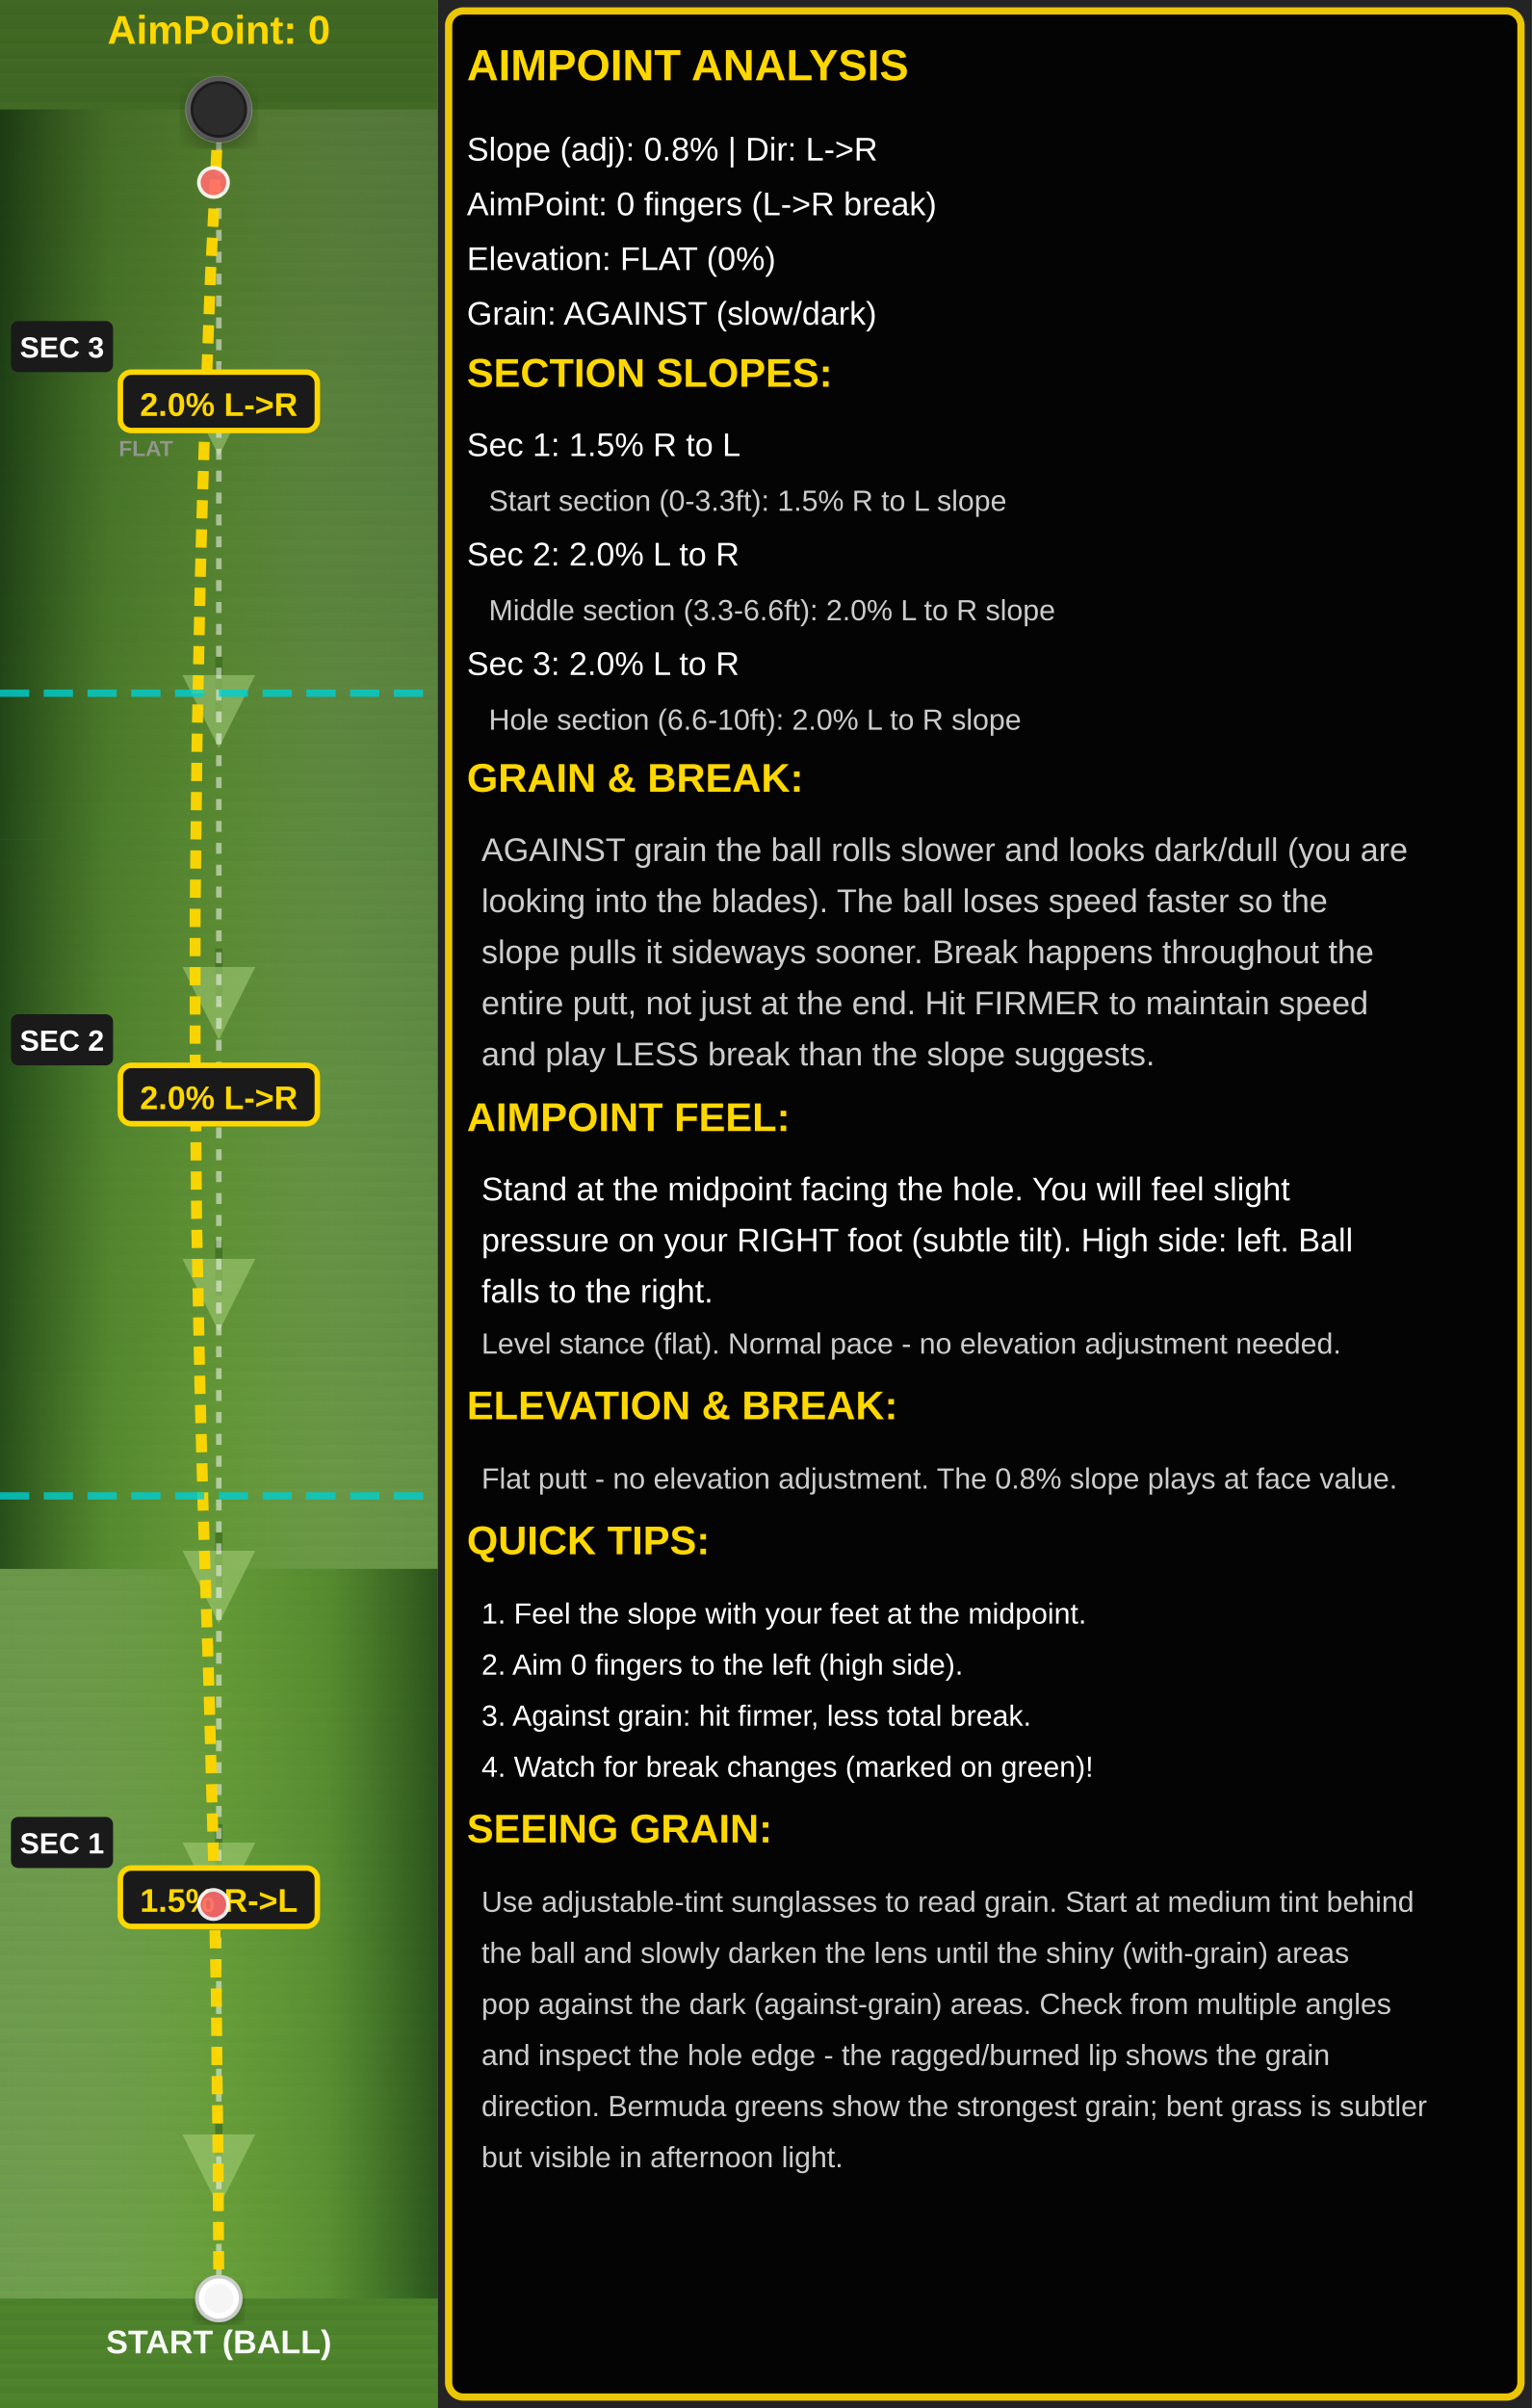
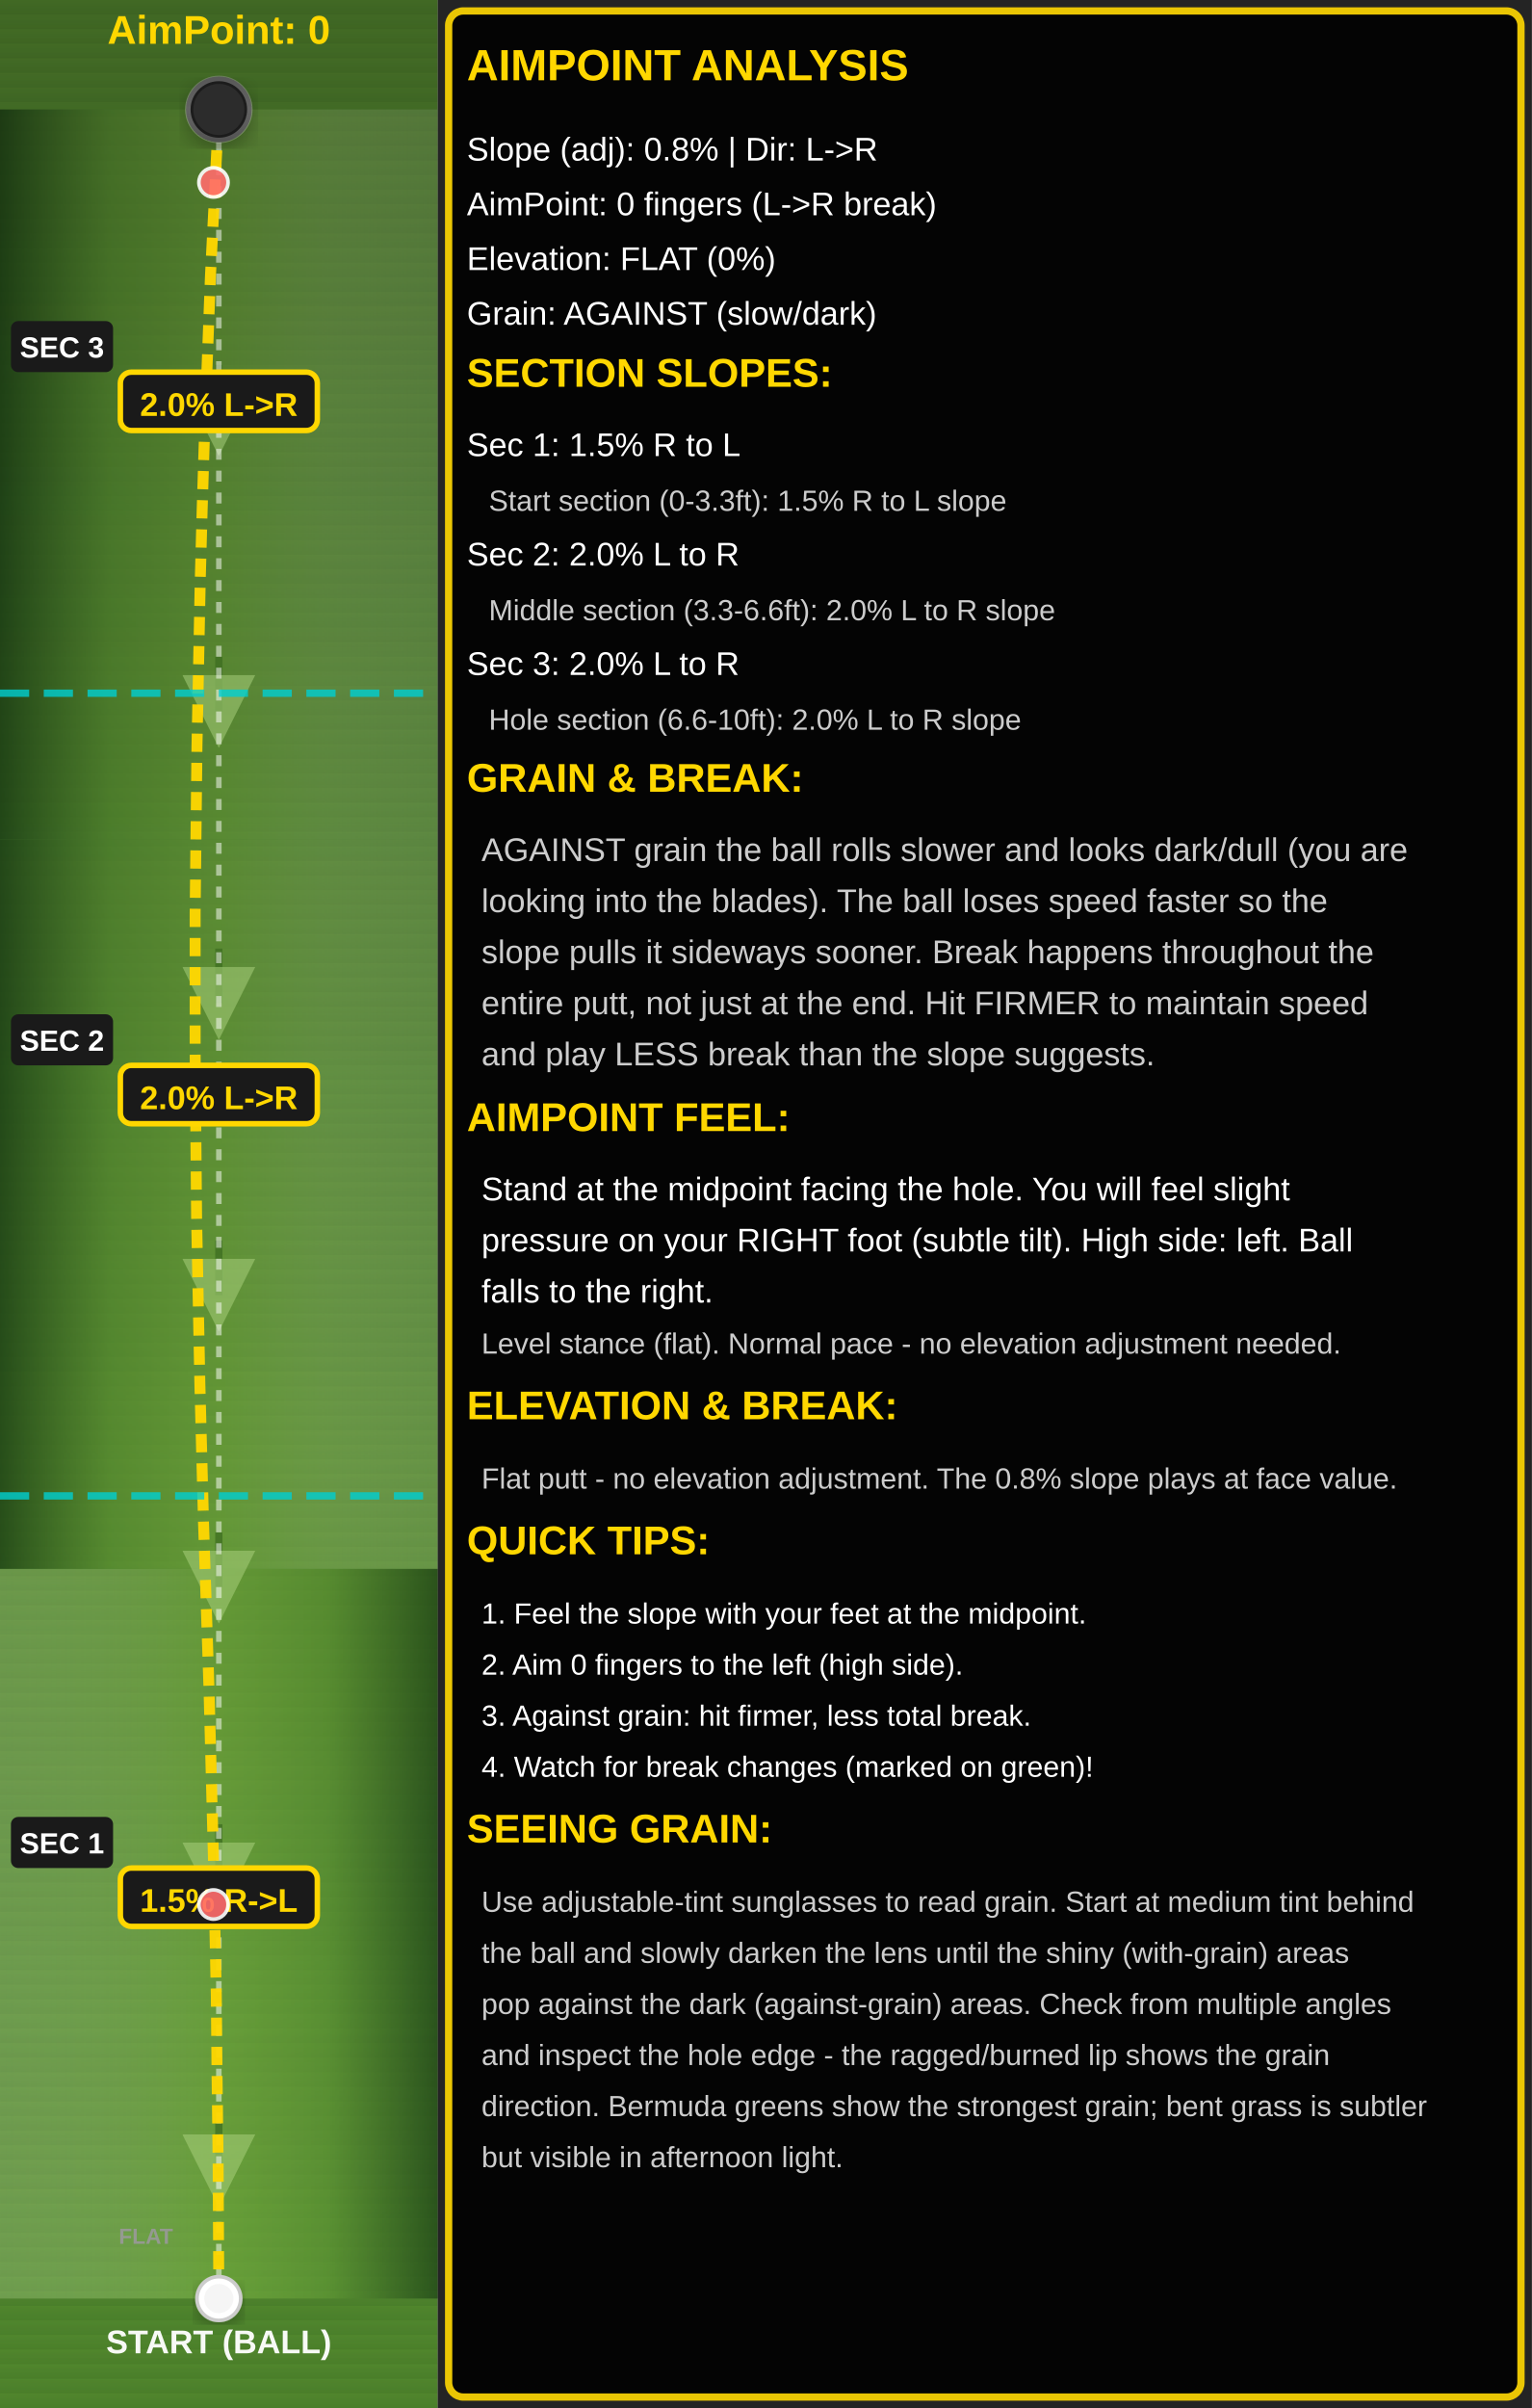
<svg xmlns="http://www.w3.org/2000/svg" width="420" height="660">
  <defs>
    <linearGradient id="baseGreen" x1="0%" y1="0%" x2="0%" y2="100%">
      <stop offset="0%" style="stop-color:#689F38;stop-opacity:1" />
      <stop offset="50%" style="stop-color:#558B2F;stop-opacity:1" />
      <stop offset="100%" style="stop-color:#4A7C27;stop-opacity:1" />
    </linearGradient>
    <linearGradient id="grainGradient" x1="0%" y1="0%" x2="0%" y2="100%">
      <stop offset="0%" style="stop-color:#0D1F0A;stop-opacity:0.7" />
      <stop offset="30%" style="stop-color:#1B3D14;stop-opacity:0.6" />
      <stop offset="60%" style="stop-color:#2E5A1F;stop-opacity:0.45" />
      <stop offset="100%" style="stop-color:#3E7B2F;stop-opacity:0.3" />
    </linearGradient>
    <linearGradient id="elevationGradient" x1="0%" y1="0%" x2="0%" y2="100%">
      <stop offset="0%" style="stop-color:#689F38;stop-opacity:0.15" />
      <stop offset="100%" style="stop-color:#689F38;stop-opacity:0.15" />
    </linearGradient>
    <linearGradient id="breakGradientSec1" x1="0%" y1="0%" x2="100%" y2="0%">
      <stop offset="0%" style="stop-color:#C5E1A5;stop-opacity:0.358" />
      <stop offset="25%" style="stop-color:#AED581;stop-opacity:0.444" />
      <stop offset="50%" style="stop-color:#8BC34A;stop-opacity:0.574" />
      <stop offset="75%" style="stop-color:#689F38;stop-opacity:0.682" />
      <stop offset="100%" style="stop-color:#1B3D14;stop-opacity:0.79" />
    </linearGradient>
    <linearGradient id="breakGradientSec2" x1="0%" y1="0%" x2="100%" y2="0%">
      <stop offset="0%" style="stop-color:#1B3D14;stop-opacity:0.86" />
      <stop offset="25%" style="stop-color:#689F38;stop-opacity:0.721" />
      <stop offset="50%" style="stop-color:#8BC34A;stop-opacity:0.583" />
      <stop offset="75%" style="stop-color:#AED581;stop-opacity:0.444" />
      <stop offset="100%" style="stop-color:#C5E1A5;stop-opacity:0.305" />
    </linearGradient>
    <linearGradient id="breakGradientSec3" x1="0%" y1="0%" x2="100%" y2="0%">
      <stop offset="0%" style="stop-color:#1B3D14;stop-opacity:0.86" />
      <stop offset="25%" style="stop-color:#689F38;stop-opacity:0.721" />
      <stop offset="50%" style="stop-color:#8BC34A;stop-opacity:0.583" />
      <stop offset="75%" style="stop-color:#AED581;stop-opacity:0.444" />
      <stop offset="100%" style="stop-color:#C5E1A5;stop-opacity:0.305" />
    </linearGradient>
    <linearGradient id="holeGrainGradient" x1="50%" y1="0%" x2="50%" y2="100%">
      <stop offset="0%" style="stop-color:#999999;stop-opacity:0.6" />
      <stop offset="50%" style="stop-color:#CCCCCC;stop-opacity:0.5" />
      <stop offset="100%" style="stop-color:#FFFFFF;stop-opacity:0.3" />
    </linearGradient>
    <filter id="shadow">
      <feDropShadow dx="0" dy="2" stdDeviation="3" flood-opacity="0.3" />
    </filter>
    <marker id="arrowhead-grain" markerWidth="10" markerHeight="10" refX="5" refY="5" orient="auto">
      <polygon points="0,0 10,5 0,10" fill="#AED581" opacity="0.7" />
    </marker>
    <marker id="arrowhead-elev-up" markerWidth="8" markerHeight="8" refX="4" refY="8" orient="0">
      <polygon points="4,0 8,8 0,8" fill="#FFA726" opacity="0.85" />
    </marker>
    <marker id="arrowhead-elev-down" markerWidth="8" markerHeight="8" refX="4" refY="0" orient="0">
      <polygon points="0,0 8,0 4,8" fill="#4FC3F7" opacity="0.85" />
    </marker>
    <pattern id="grassTexture" x="0" y="0" width="4" height="4" patternUnits="userSpaceOnUse">
      <rect width="4" height="4" fill="url(#baseGreen)" opacity="0.95" />
      <line x1="0" y1="2" x2="4" y2="2" stroke="#5A9B3F" stroke-width="0.5" opacity="0.3" />
    </pattern>
  </defs>
  <rect width="120" height="660" fill="url(#baseGreen)" />
  <rect width="120" height="660" fill="url(#grassTexture)" opacity="0.3" />
  <rect width="120" height="660" fill="url(#elevationGradient)" opacity="0.7" />
  <rect x="0" y="430.0" width="120" height="200.0" fill="url(#breakGradientSec1)" opacity="1.0" />
  <rect x="0" y="230.0" width="120" height="200.0" fill="url(#breakGradientSec2)" opacity="1.0" />
  <rect x="0" y="30" width="120" height="200.0" fill="url(#breakGradientSec3)" opacity="1.0" />
  <rect width="120" height="660" fill="url(#grainGradient)" opacity="0.6" />
  <line x1="60.0" y1="100" x2="60.0" y2="115" stroke="#3A6B1F" stroke-width="2" opacity="0.7" marker-end="url(#arrowhead-grain)" />
  <line x1="60.0" y1="180" x2="60.0" y2="195" stroke="#3A6B1F" stroke-width="2" opacity="0.7" marker-end="url(#arrowhead-grain)" />
  <line x1="60.0" y1="260" x2="60.0" y2="275" stroke="#3A6B1F" stroke-width="2" opacity="0.7" marker-end="url(#arrowhead-grain)" />
  <line x1="60.0" y1="340" x2="60.0" y2="355" stroke="#3A6B1F" stroke-width="2" opacity="0.7" marker-end="url(#arrowhead-grain)" />
  <line x1="60.0" y1="420" x2="60.0" y2="435" stroke="#3A6B1F" stroke-width="2" opacity="0.7" marker-end="url(#arrowhead-grain)" />
  <line x1="60.0" y1="500" x2="60.0" y2="515" stroke="#3A6B1F" stroke-width="2" opacity="0.7" marker-end="url(#arrowhead-grain)" />
  <line x1="60.0" y1="580" x2="60.0" y2="595" stroke="#3A6B1F" stroke-width="2" opacity="0.7" marker-end="url(#arrowhead-grain)" />
-   <text x="40.0" y="125" font-family="Arial, sans-serif" font-size="6" fill="#999999" text-anchor="middle" font-weight="bold" opacity="0.9">FLAT</text>
+   <text x="40.0" y="615" font-family="Arial, sans-serif" font-size="6" fill="#999999" text-anchor="middle" font-weight="bold" opacity="0.9">FLAT</text>
  <line x1="60.0" y1="630" x2="60.0" y2="30.0" stroke="#FFFFFF" stroke-width="1.5" stroke-dasharray="3,3" opacity="0.5" />
  <path d="M 60.0 630.0 C 59.9 617.5, 59.9 604.6, 59.8 592.0 C 59.6 577.0, 59.4 561.5, 59.3 546.5 C 59.0 533.9, 58.8 521.0, 58.5 508.5 C 58.1 493.4, 57.7 477.9, 57.3 462.9 C 56.8 447.9, 56.3 432.4, 55.8 417.3 C 55.5 404.8, 55.1 391.9, 54.8 379.4 C 54.5 364.3, 54.2 348.8, 53.9 333.8 C 53.8 318.8, 53.6 303.3, 53.5 288.2 C 53.5 275.7, 53.5 262.8, 53.5 250.3 C 53.7 235.2, 53.8 219.7, 54.0 204.7 C 54.3 189.6, 54.6 174.2, 54.9 159.1 C 55.2 146.6, 55.6 133.7, 56.0 121.1 C 56.6 106.1, 57.1 90.6, 57.7 75.6 C 58.5 60.5, 59.2 45.0, 60.0 30.0" stroke="#FFD700" stroke-width="3" fill="none" stroke-dasharray="5,3" opacity="0.95" />
  <line x1="0" y1="410.0" x2="120" y2="410.0" stroke="#00CED1" stroke-width="2" opacity="0.8" stroke-dasharray="8,4" />
  <line x1="0" y1="190.0" x2="120" y2="190.0" stroke="#00CED1" stroke-width="2" opacity="0.8" stroke-dasharray="8,4" />
  <rect x="3" y="498.0" width="28" height="14" fill="#1A1A1A" rx="2" />
  <text x="17" y="508.0" font-family="Arial, sans-serif" font-size="8" fill="#FFFFFF" text-anchor="middle" font-weight="bold">SEC 1</text>
  <rect x="33.0" y="512.0" width="54" height="16" fill="#1A1A1A" rx="3" stroke="#FFD700" stroke-width="1.5" />
  <text x="60.0" y="524.0" font-family="Arial, sans-serif" font-size="9" fill="#FFD700" text-anchor="middle" font-weight="bold">1.5% R-&gt;L</text>
  <rect x="3" y="278.0" width="28" height="14" fill="#1A1A1A" rx="2" />
  <text x="17" y="288.0" font-family="Arial, sans-serif" font-size="8" fill="#FFFFFF" text-anchor="middle" font-weight="bold">SEC 2</text>
  <rect x="33.0" y="292.0" width="54" height="16" fill="#1A1A1A" rx="3" stroke="#FFD700" stroke-width="1.5" />
  <text x="60.0" y="304.0" font-family="Arial, sans-serif" font-size="9" fill="#FFD700" text-anchor="middle" font-weight="bold">2.0% L-&gt;R</text>
  <rect x="3" y="88.0" width="28" height="14" fill="#1A1A1A" rx="2" />
  <text x="17" y="98.0" font-family="Arial, sans-serif" font-size="8" fill="#FFFFFF" text-anchor="middle" font-weight="bold">SEC 3</text>
  <rect x="33.0" y="102.0" width="54" height="16" fill="#1A1A1A" rx="3" stroke="#FFD700" stroke-width="1.5" />
  <text x="60.0" y="114.0" font-family="Arial, sans-serif" font-size="9" fill="#FFD700" text-anchor="middle" font-weight="bold">2.0% L-&gt;R</text>
  <circle cx="58.526" cy="522" r="4" fill="#FF6B6B" opacity="0.9" stroke="#FFFFFF" stroke-width="1" />
  <circle cx="58.526" cy="50" r="4" fill="#FF6B6B" opacity="0.9" stroke="#FFFFFF" stroke-width="1" />
  <text x="60.0" y="12" font-family="Arial, sans-serif" font-size="11" fill="#FFD700" text-anchor="middle" font-weight="bold">AimPoint: 0</text>
  <circle cx="60.0" cy="30.0" r="9" fill="#1A1A1A" filter="url(#shadow)" />
  <circle cx="60.0" cy="30.0" r="7" fill="#2C2C2C" />
  <circle cx="60.0" cy="30.0" r="8.5" fill="none" stroke="url(#holeGrainGradient)" stroke-width="1.5" opacity="0.8" />
  <circle cx="60.0" cy="630" r="6" fill="#FFFFFF" stroke="#CCCCCC" stroke-width="1" filter="url(#shadow)" />
  <circle cx="60.0" cy="630" r="4" fill="#F5F5F5" />
  <text x="60.0" y="645" font-family="Arial, sans-serif" font-size="9" fill="#FFFFFF" text-anchor="middle" font-weight="bold" opacity="0.95">START (BALL)</text>
  <rect x="120" y="0" width="300" height="660" fill="#1A1A1A" opacity="0.95" />
  <rect x="123" y="3" width="294" height="654" fill="#000000" opacity="0.9" rx="4" stroke="#FFD700" stroke-width="2" />
  <text x="128" y="22" font-family="Arial, sans-serif" font-size="12" fill="#FFD700" font-weight="bold">AIMPOINT ANALYSIS</text>
  <text x="128" y="44" font-family="Arial, sans-serif" font-size="9" fill="#FFFFFF">Slope (adj): 0.8%  |  Dir: L-&gt;R</text>
  <text x="128" y="59" font-family="Arial, sans-serif" font-size="9" fill="#FFFFFF">AimPoint: 0 fingers (L-&gt;R break)</text>
  <text x="128" y="74" font-family="Arial, sans-serif" font-size="9" fill="#FFFFFF">Elevation: FLAT (0%)</text>
  <text x="128" y="89" font-family="Arial, sans-serif" font-size="9" fill="#FFFFFF">Grain: AGAINST (slow/dark)</text>
  <text x="128" y="106" font-family="Arial, sans-serif" font-size="11" fill="#FFD700" font-weight="bold">SECTION SLOPES:</text>
  <text x="128" y="125" font-family="Arial, sans-serif" font-size="9" fill="#FFFFFF">Sec 1: 1.5% R to L</text>
  <text x="134" y="140" font-family="Arial, sans-serif" font-size="8" fill="#CCCCCC">Start section (0-3.3ft): 1.5% R to L slope</text>
  <text x="128" y="155" font-family="Arial, sans-serif" font-size="9" fill="#FFFFFF">Sec 2: 2.0% L to R</text>
  <text x="134" y="170" font-family="Arial, sans-serif" font-size="8" fill="#CCCCCC">Middle section (3.3-6.6ft): 2.0% L to R slope</text>
  <text x="128" y="185" font-family="Arial, sans-serif" font-size="9" fill="#FFFFFF">Sec 3: 2.0% L to R</text>
  <text x="134" y="200" font-family="Arial, sans-serif" font-size="8" fill="#CCCCCC">Hole section (6.6-10ft): 2.0% L to R slope</text>
  <text x="128" y="217" font-family="Arial, sans-serif" font-size="11" fill="#FFD700" font-weight="bold">GRAIN &amp; BREAK:</text>
  <text x="132" y="236" font-family="Arial, sans-serif" font-size="9" fill="#CCCCCC">AGAINST grain the ball rolls slower and looks dark/dull (you are</text>
  <text x="132" y="250" font-family="Arial, sans-serif" font-size="9" fill="#CCCCCC">looking into the blades). The ball loses speed faster so the</text>
  <text x="132" y="264" font-family="Arial, sans-serif" font-size="9" fill="#CCCCCC">slope pulls it sideways sooner. Break happens throughout the</text>
  <text x="132" y="278" font-family="Arial, sans-serif" font-size="9" fill="#CCCCCC">entire putt, not just at the end. Hit FIRMER to maintain speed</text>
  <text x="132" y="292" font-family="Arial, sans-serif" font-size="9" fill="#CCCCCC">and play LESS break than the slope suggests.</text>
  <text x="128" y="310" font-family="Arial, sans-serif" font-size="11" fill="#FFD700" font-weight="bold">AIMPOINT FEEL:</text>
  <text x="132" y="329" font-family="Arial, sans-serif" font-size="9" fill="#FFFFFF">Stand at the midpoint facing the hole. You will feel slight</text>
  <text x="132" y="343" font-family="Arial, sans-serif" font-size="9" fill="#FFFFFF">pressure on your RIGHT foot (subtle tilt). High side: left. Ball</text>
  <text x="132" y="357" font-family="Arial, sans-serif" font-size="9" fill="#FFFFFF">falls to the right.</text>
  <text x="132" y="371" font-family="Arial, sans-serif" font-size="8" fill="#CCCCCC">Level stance (flat). Normal pace - no elevation adjustment needed.</text>
  <text x="128" y="389" font-family="Arial, sans-serif" font-size="11" fill="#FFD700" font-weight="bold">ELEVATION &amp; BREAK:</text>
  <text x="132" y="408" font-family="Arial, sans-serif" font-size="8" fill="#CCCCCC">Flat putt - no elevation adjustment. The 0.8% slope plays at face value.</text>
  <text x="128" y="426" font-family="Arial, sans-serif" font-size="11" fill="#FFD700" font-weight="bold">QUICK TIPS:</text>
  <text x="132" y="445" font-family="Arial, sans-serif" font-size="8" fill="#FFFFFF">1. Feel the slope with your feet at the midpoint.</text>
  <text x="132" y="459" font-family="Arial, sans-serif" font-size="8" fill="#FFFFFF">2. Aim 0 fingers to the left (high side).</text>
  <text x="132" y="473" font-family="Arial, sans-serif" font-size="8" fill="#FFFFFF">3. Against grain: hit firmer, less total break.</text>
  <text x="132" y="487" font-family="Arial, sans-serif" font-size="8" fill="#FFFFFF">4. Watch for break changes (marked on green)!</text>
  <text x="128" y="505" font-family="Arial, sans-serif" font-size="11" fill="#FFD700" font-weight="bold">SEEING GRAIN:</text>
  <text x="132" y="524" font-family="Arial, sans-serif" font-size="8" fill="#CCCCCC">Use adjustable-tint sunglasses to read grain. Start at medium tint behind</text>
  <text x="132" y="538" font-family="Arial, sans-serif" font-size="8" fill="#CCCCCC">the ball and slowly darken the lens until the shiny (with-grain) areas</text>
  <text x="132" y="552" font-family="Arial, sans-serif" font-size="8" fill="#CCCCCC">pop against the dark (against-grain) areas. Check from multiple angles</text>
  <text x="132" y="566" font-family="Arial, sans-serif" font-size="8" fill="#CCCCCC">and inspect the hole edge - the ragged/burned lip shows the grain</text>
  <text x="132" y="580" font-family="Arial, sans-serif" font-size="8" fill="#CCCCCC">direction. Bermuda greens show the strongest grain; bent grass is subtler</text>
  <text x="132" y="594" font-family="Arial, sans-serif" font-size="8" fill="#CCCCCC">but visible in afternoon light.</text>
</svg>
